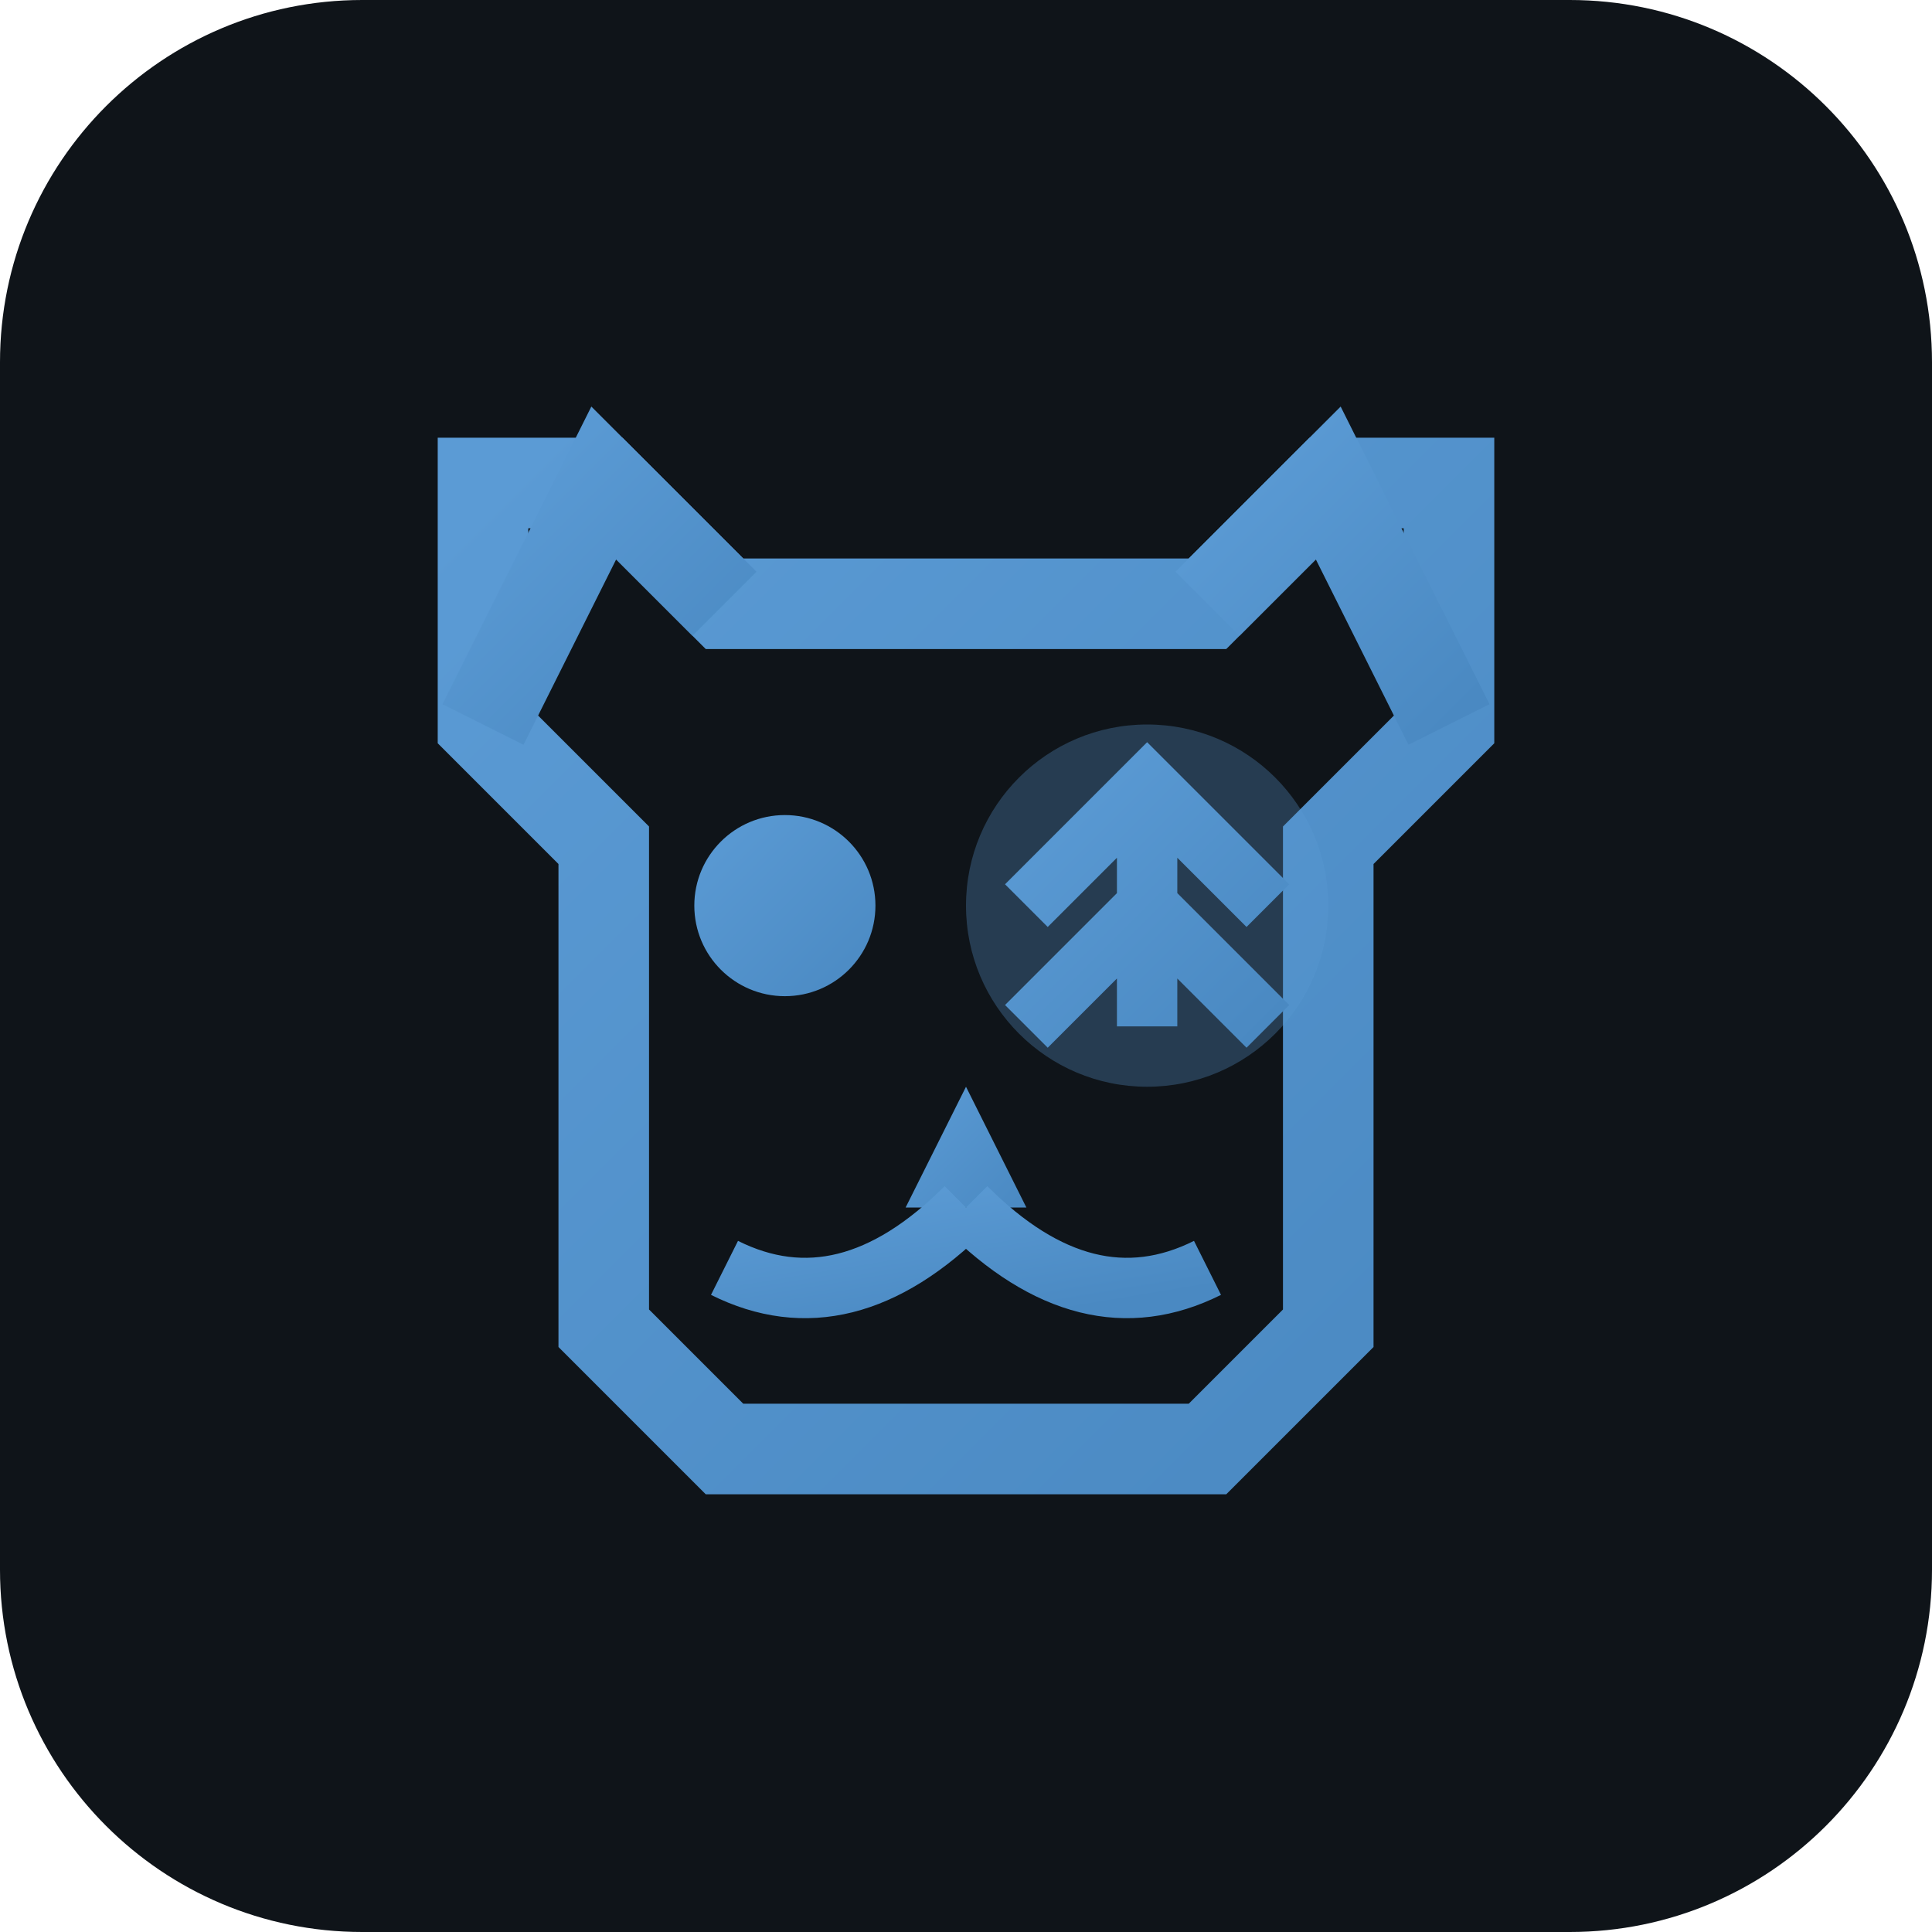
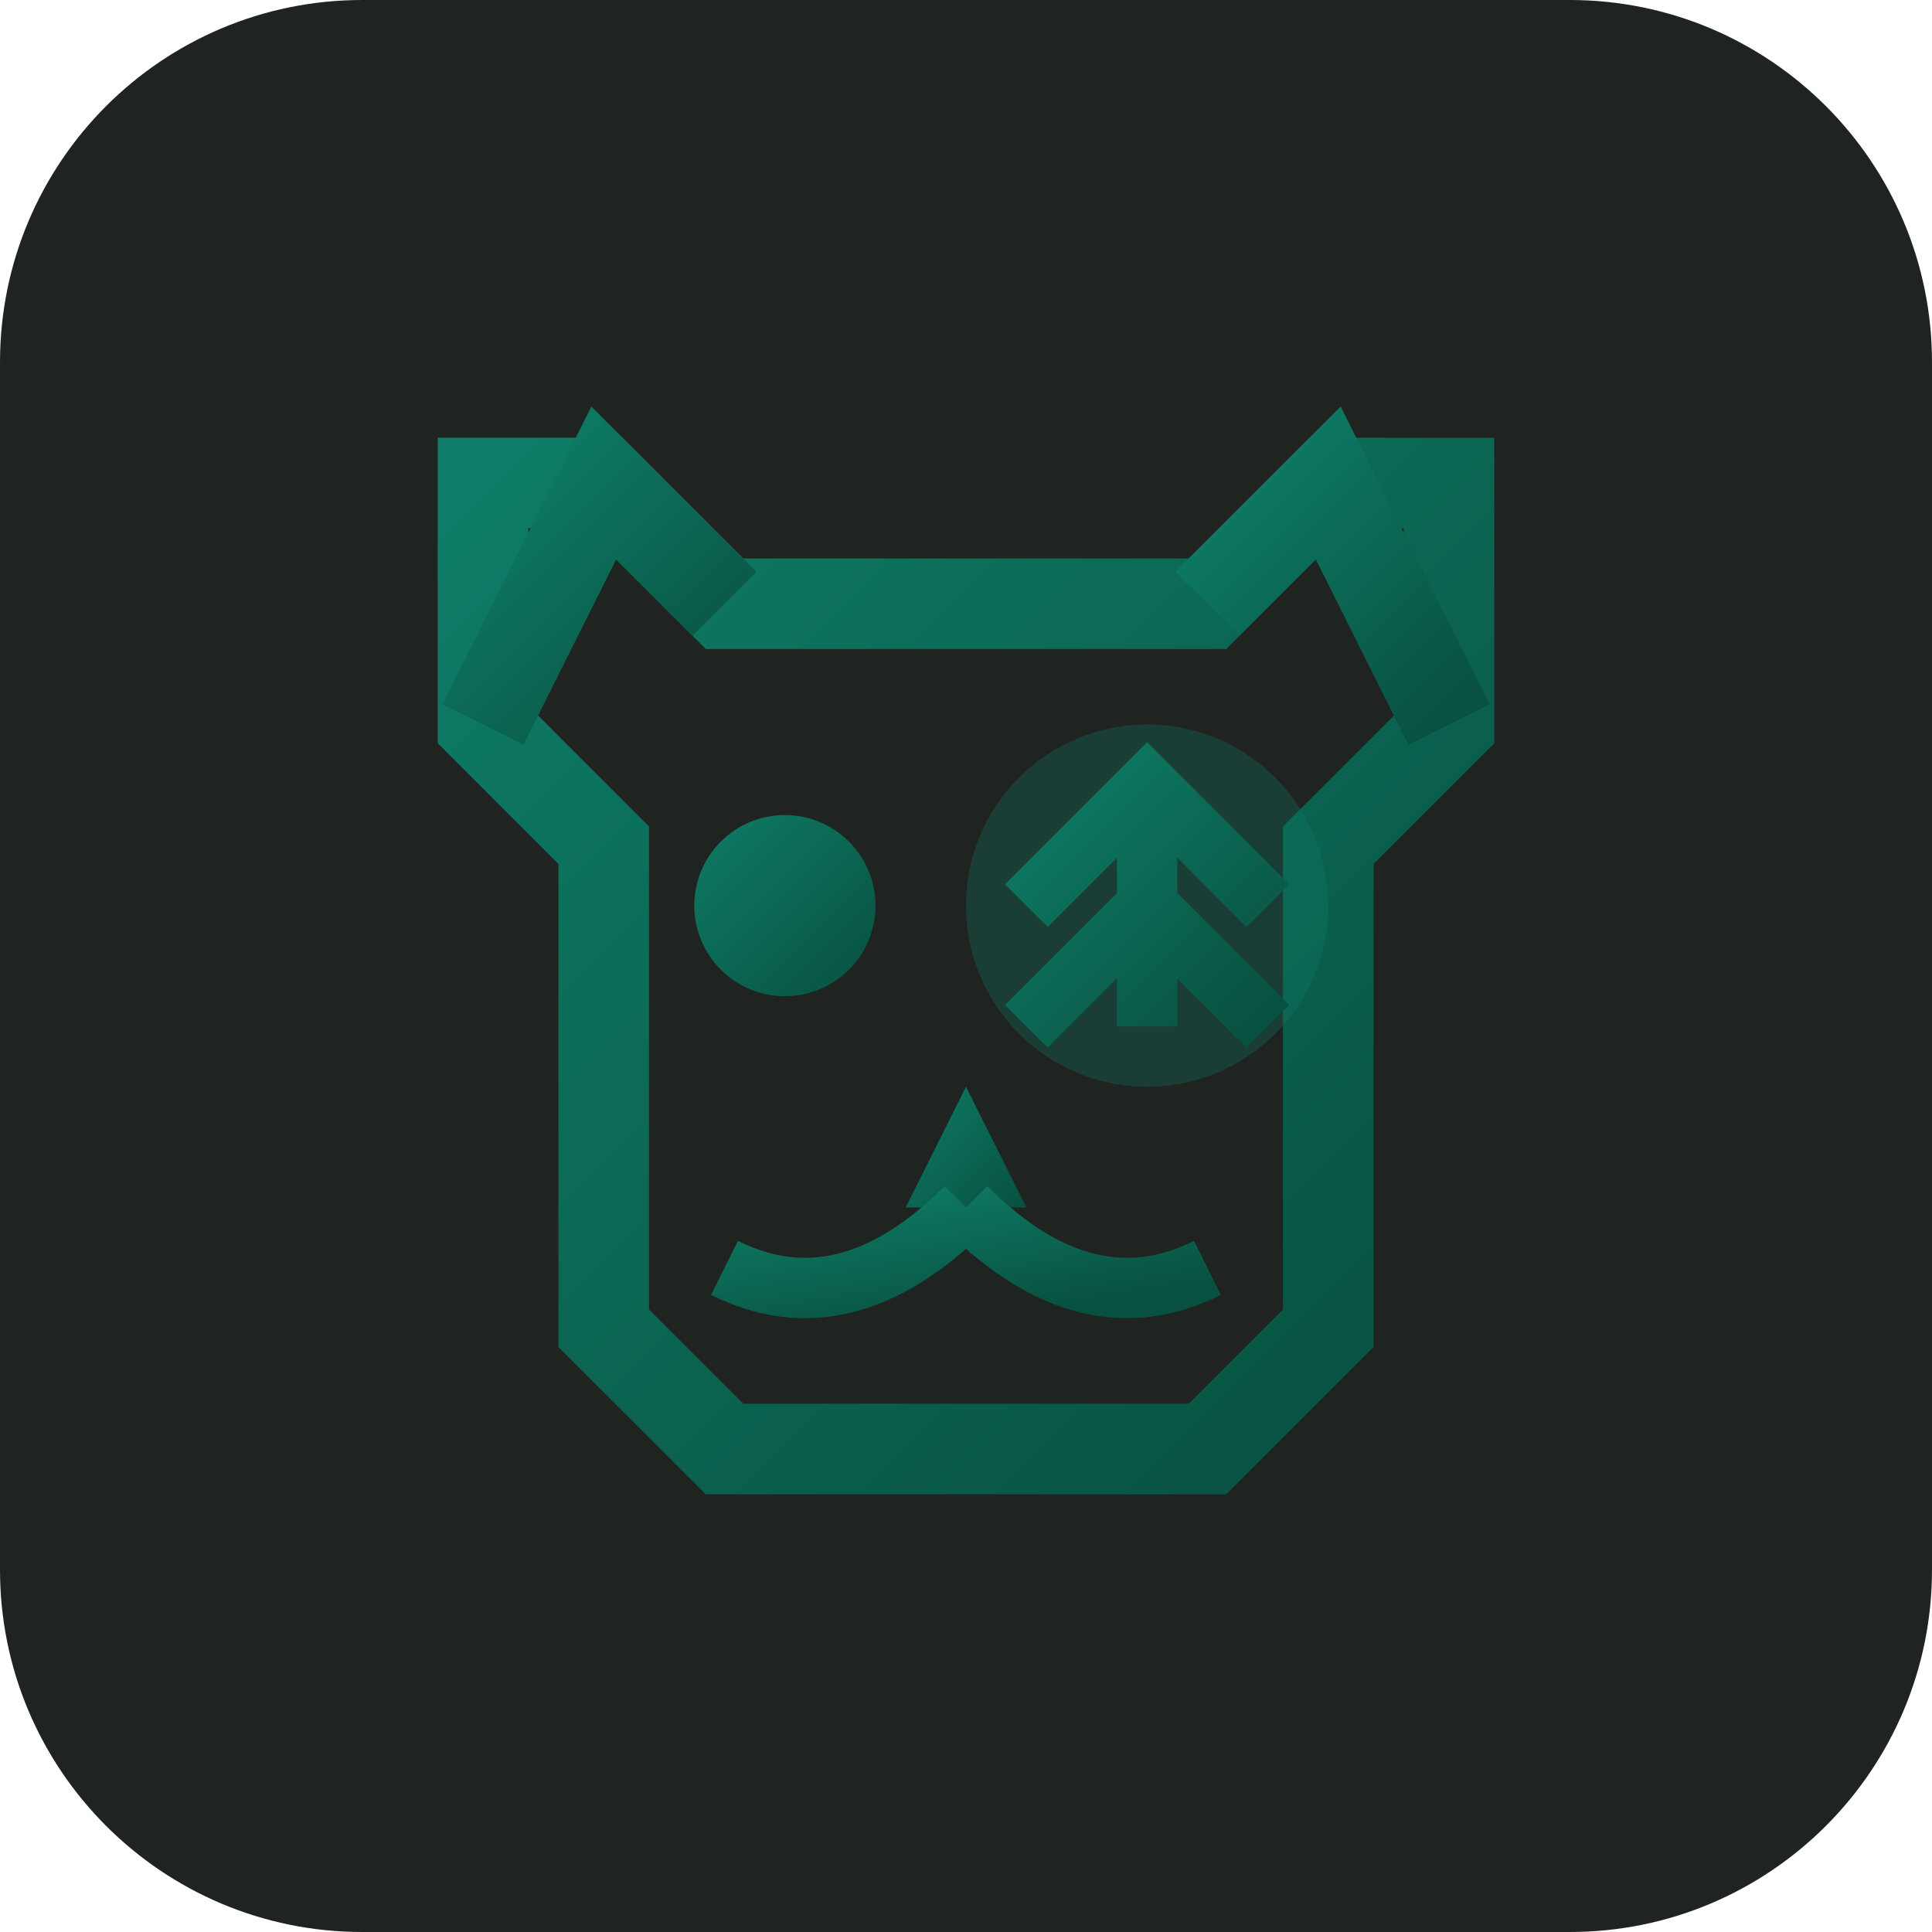
<svg xmlns="http://www.w3.org/2000/svg" viewBox="0 0 32 32" width="32" height="32">
  <defs>
    <linearGradient id="catGrad" x1="0%" y1="0%" x2="100%" y2="100%">
-       <stop offset="0%" style="stop-color:#5B9BD5;stop-opacity:1" />
-       <stop offset="100%" style="stop-color:#4A89C2;stop-opacity:1" />
+       <stop offset="0%" style="stop-color:#0E7C66;stop-opacity:1" />
+       <stop offset="100%" style="stop-color:#08503F;stop-opacity:1" />
    </linearGradient>
  </defs>
-   <rect width="32" height="32" rx="6" fill="#0F1419" />
+   <rect width="32" height="32" rx="6" fill="#1F2421" />
  <path d="M8 12 L8 8 L10 8 L12 10 L20 10 L22 8 L24 8 L24 12 L22 14 L22 22 L20 24 L12 24 L10 22 L10 14 Z" fill="none" stroke="url(#catGrad)" stroke-width="1.5" />
  <path d="M8 12 L10 8 L12 10" fill="none" stroke="url(#catGrad)" stroke-width="1.5" />
  <path d="M20 10 L22 8 L24 12" fill="none" stroke="url(#catGrad)" stroke-width="1.5" />
  <circle cx="13" cy="15" r="1.5" fill="url(#catGrad)" />
-   <circle cx="19" cy="15" r="3" fill="#5B9BD5" opacity="0.3" />
+   <circle cx="19" cy="15" r="3" fill="#0E7C66" opacity="0.3" />
  <path d="M19 13 L19 17 M17 15 L19 13 L21 15 M17 17 L19 15 L21 17" stroke="url(#catGrad)" stroke-width="1" fill="none" />
  <path d="M16 18 L15 20 L17 20 Z" fill="url(#catGrad)" />
  <path d="M16 20 Q14 22 12 21 M16 20 Q18 22 20 21" fill="none" stroke="url(#catGrad)" stroke-width="1" />
</svg>
